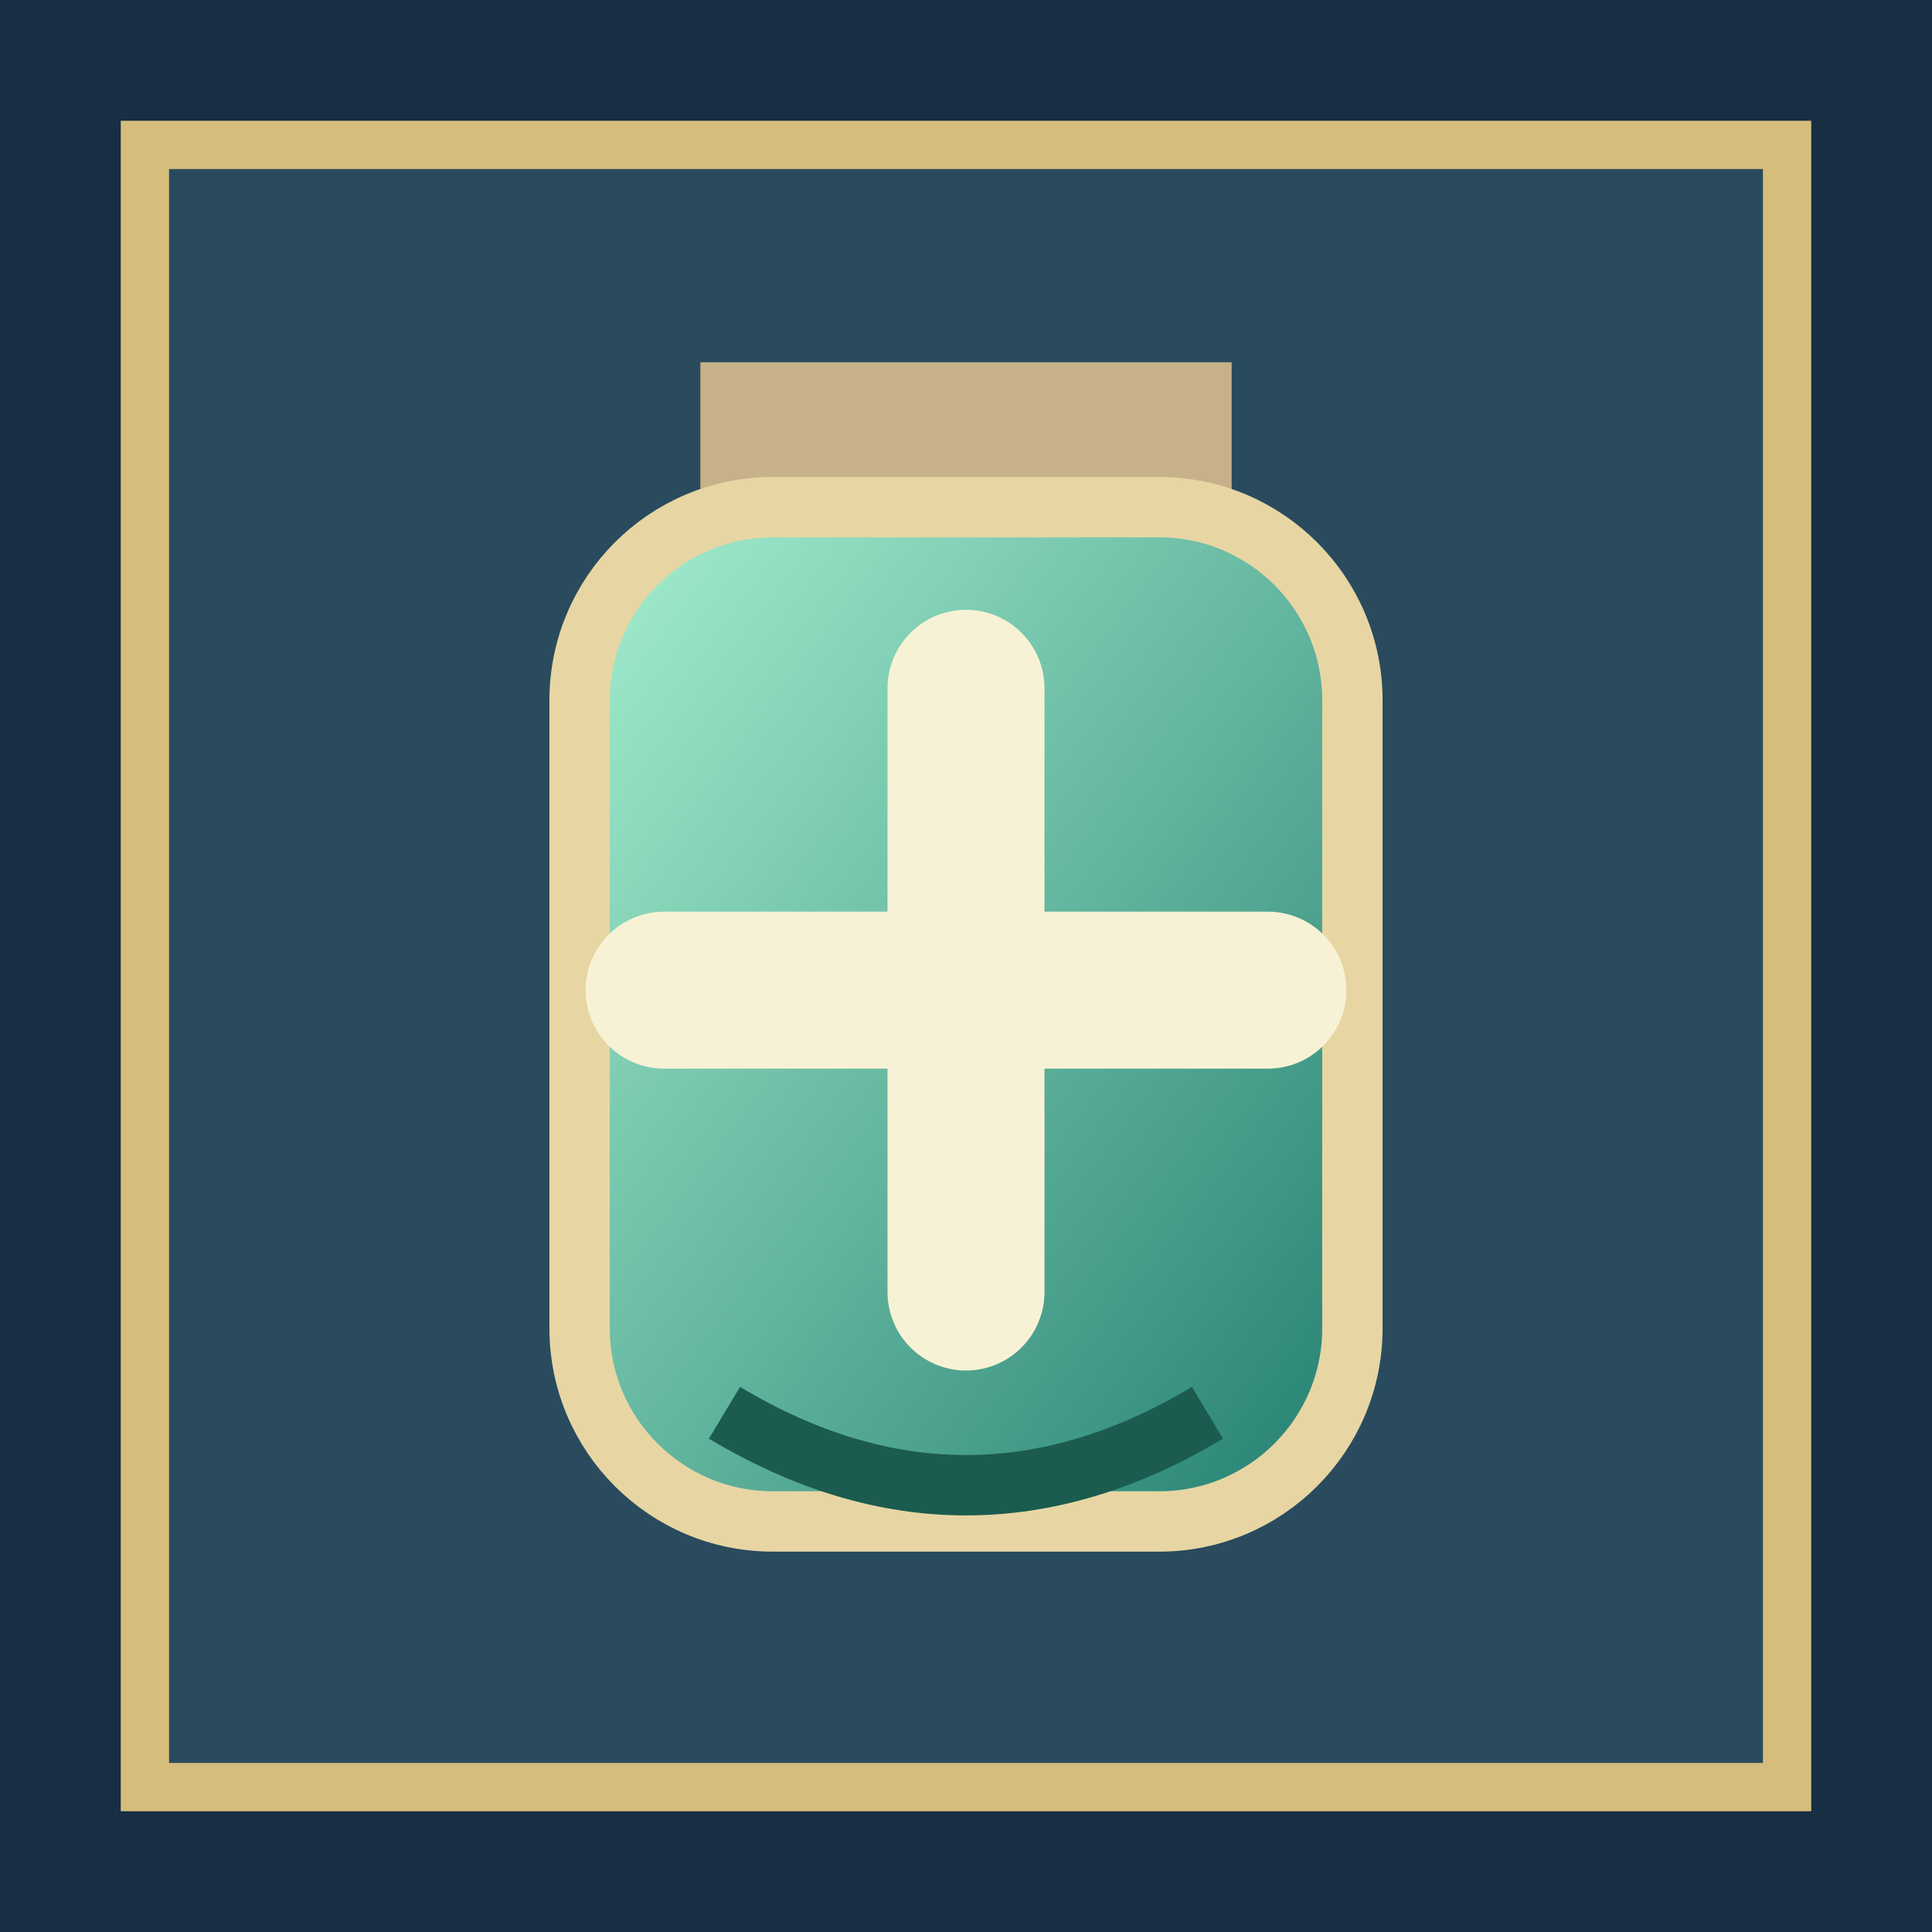
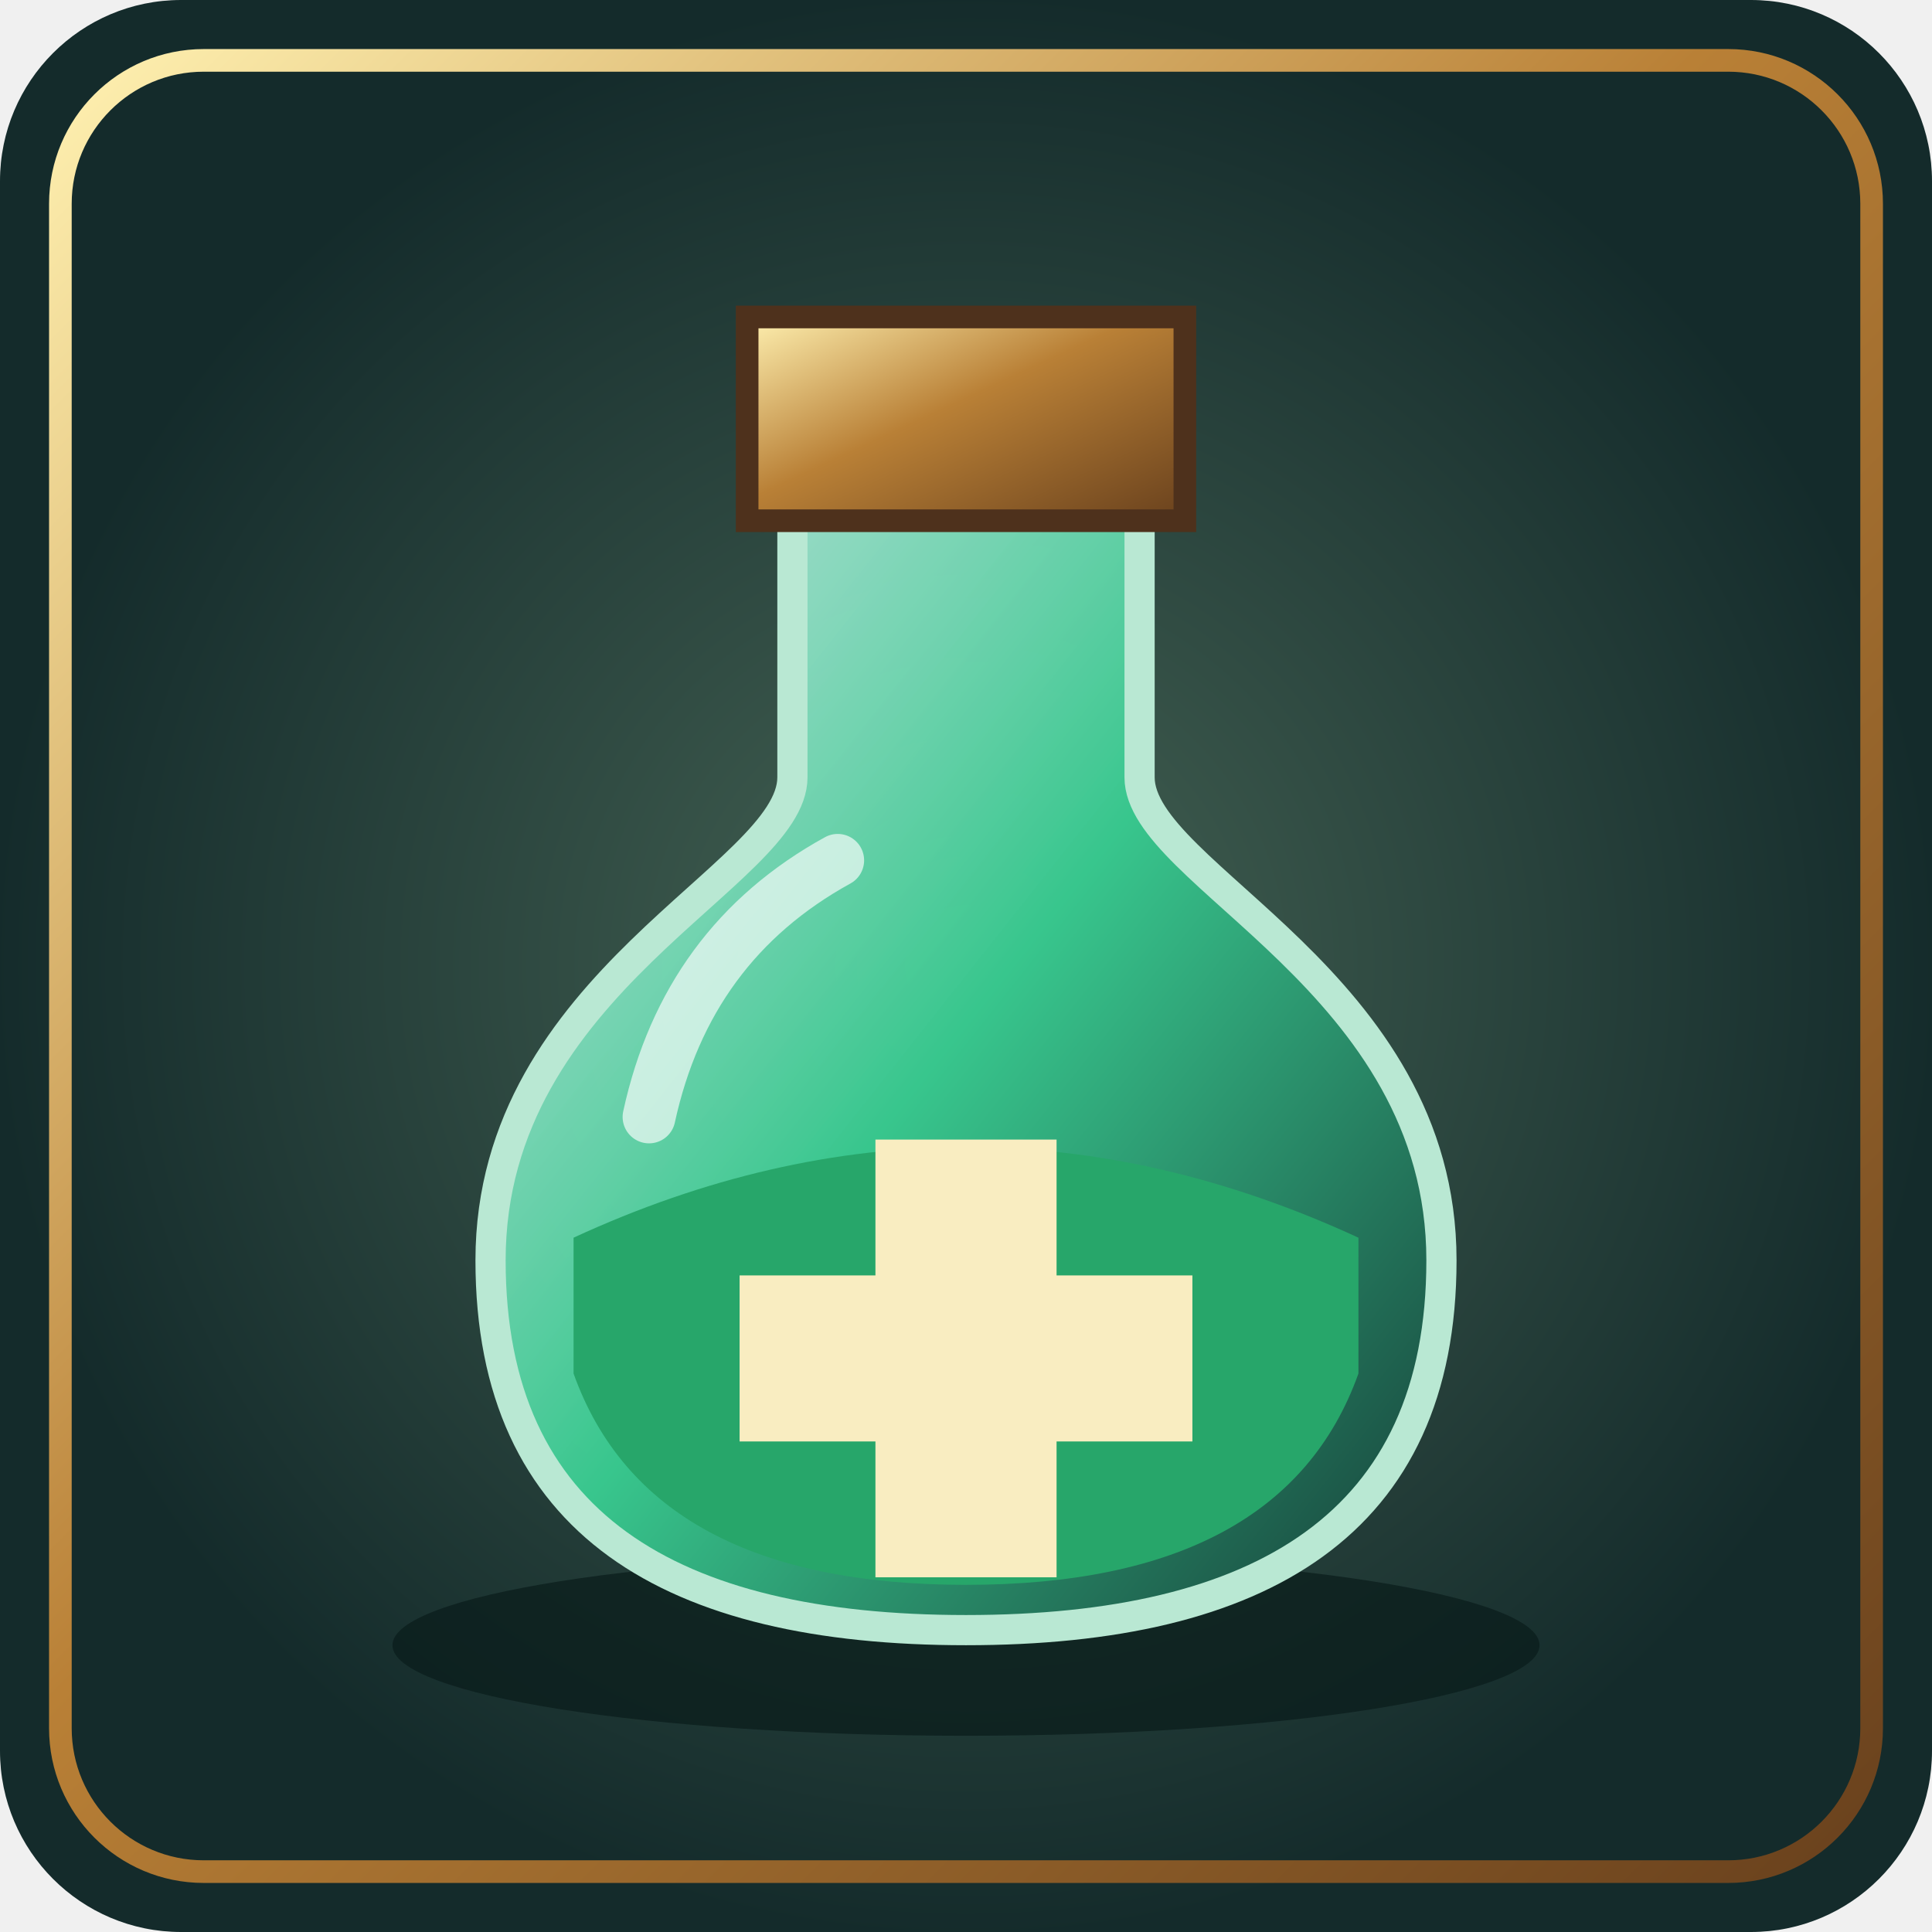
- <svg xmlns="http://www.w3.org/2000/svg" viewBox="0 0 160 160">
+ <svg xmlns="http://www.w3.org/2000/svg" viewBox="0 0 256 256">
  <defs>
-     <linearGradient id="b" x2="1" y2="1">
-       <stop stop-color="#a7f0d0" />
-       <stop offset="1" stop-color="#227e70" />
+     <radialGradient id="bg">
+       <stop stop-color="#456354" />
+       <stop offset="1" stop-color="#142b2b" />
+     </radialGradient>
+     <linearGradient id="gold" x2="1" y2="1">
+       <stop stop-color="#fff1b1" />
+       <stop offset=".45" stop-color="#b98036" />
+       <stop offset="1" stop-color="#69411d" />
+     </linearGradient>
+     <linearGradient id="glass" x2="1" y2="1">
+       <stop stop-color="#e4ffff" stop-opacity=".85" />
+       <stop offset=".5" stop-color="#38c68d" />
+       <stop offset="1" stop-color="#153c37" />
    </linearGradient>
  </defs>
-   <path fill="#172e43" d="M0 0h160v160H0z" />
-   <path fill="#294b5d" d="M12 12h136v136H12z" stroke="#d5bd7c" stroke-width="4" />
-   <path d="M58 30h44v15H58z" fill="#c6b18a" />
-   <rect x="48" y="42" width="64" height="84" rx="16" fill="url(#b)" stroke="#e7d6a3" stroke-width="5" />
-   <path d="M80 57v50M55 82h50" stroke="#f7f2d5" stroke-width="13" stroke-linecap="round" />
-   <path d="M60 117q20 12 40 0" fill="none" stroke="#1b5b50" stroke-width="5" />
+   <rect width="256" height="256" rx="24" fill="url(#bg)" />
+   <rect x="8" y="8" width="240" height="240" rx="19" fill="none" stroke="url(#gold)" stroke-width="3" />
+   <ellipse cx="128" cy="218" rx="76" ry="12" fill="#091b1a" opacity=".7" />
+   <path d="M105 55h46v48c0 13 40 27 40 64 0 35-24 49-63 49s-63-14-63-49c0-37 40-51 40-64Z" fill="url(#glass)" stroke="#b9e8d3" stroke-width="4" />
+   <path d="M99 42h58v27H99z" fill="url(#gold)" stroke="#4e311c" stroke-width="3" />
+   <path d="M76 164q52-24 104 0v18q-10 28-52 28t-52-28Z" fill="#27a66a" />
+   <path d="M86 148q5-23 25-34" fill="none" stroke="#fff" stroke-width="7" stroke-linecap="round" opacity=".65" />
+   <path d="M116 151h24v18h18v22h-18v18h-24v-18H98v-22h18Z" fill="#f9edc1" />
</svg>
